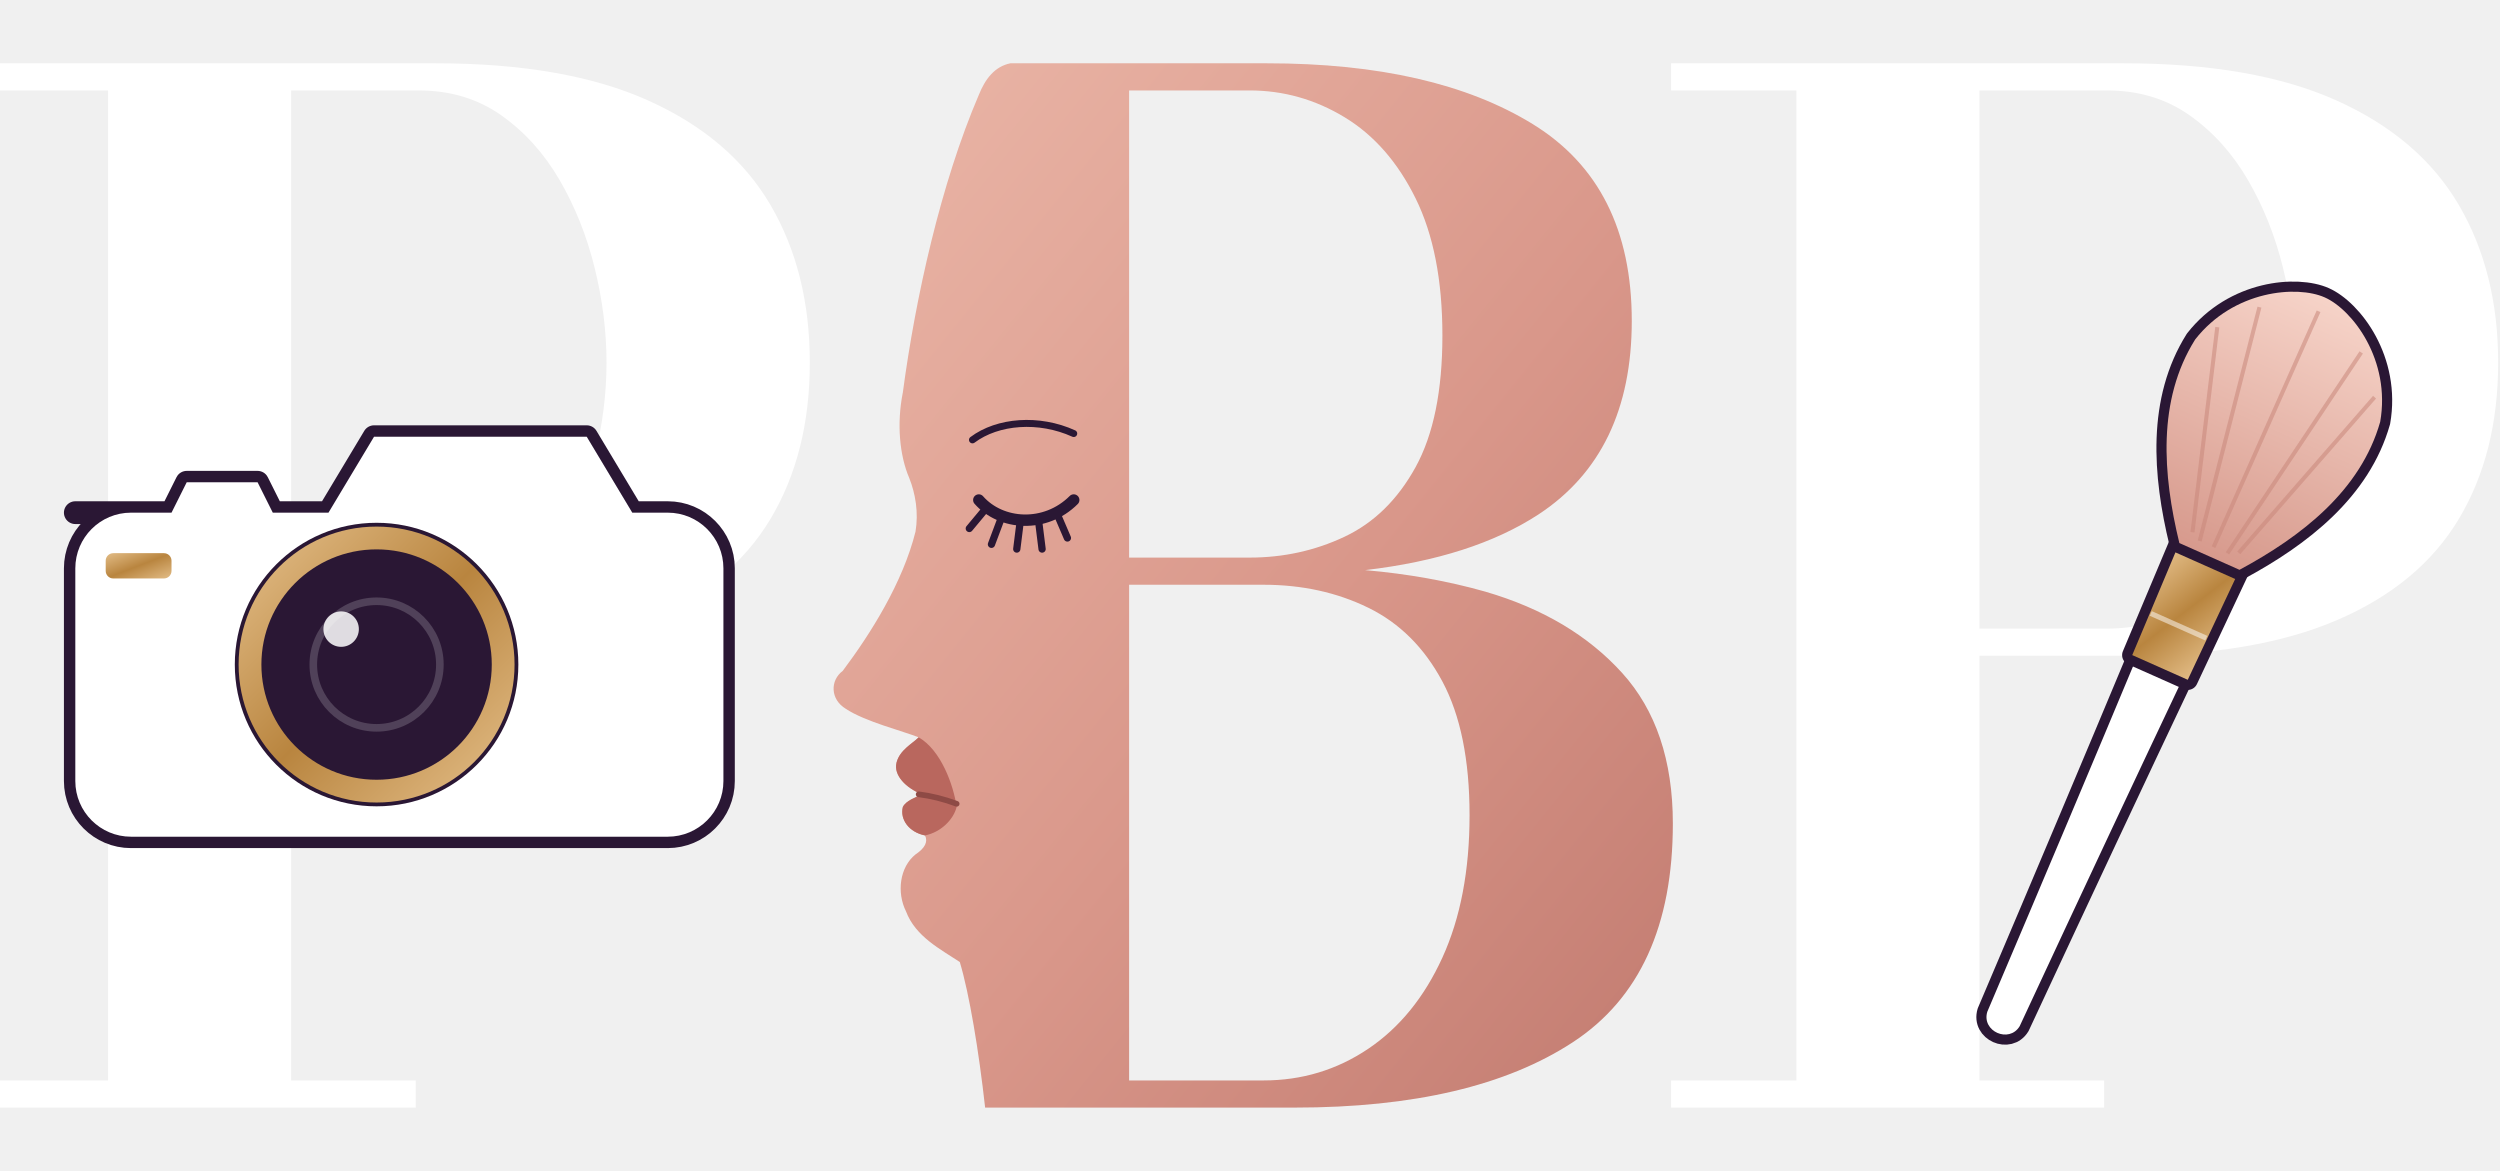
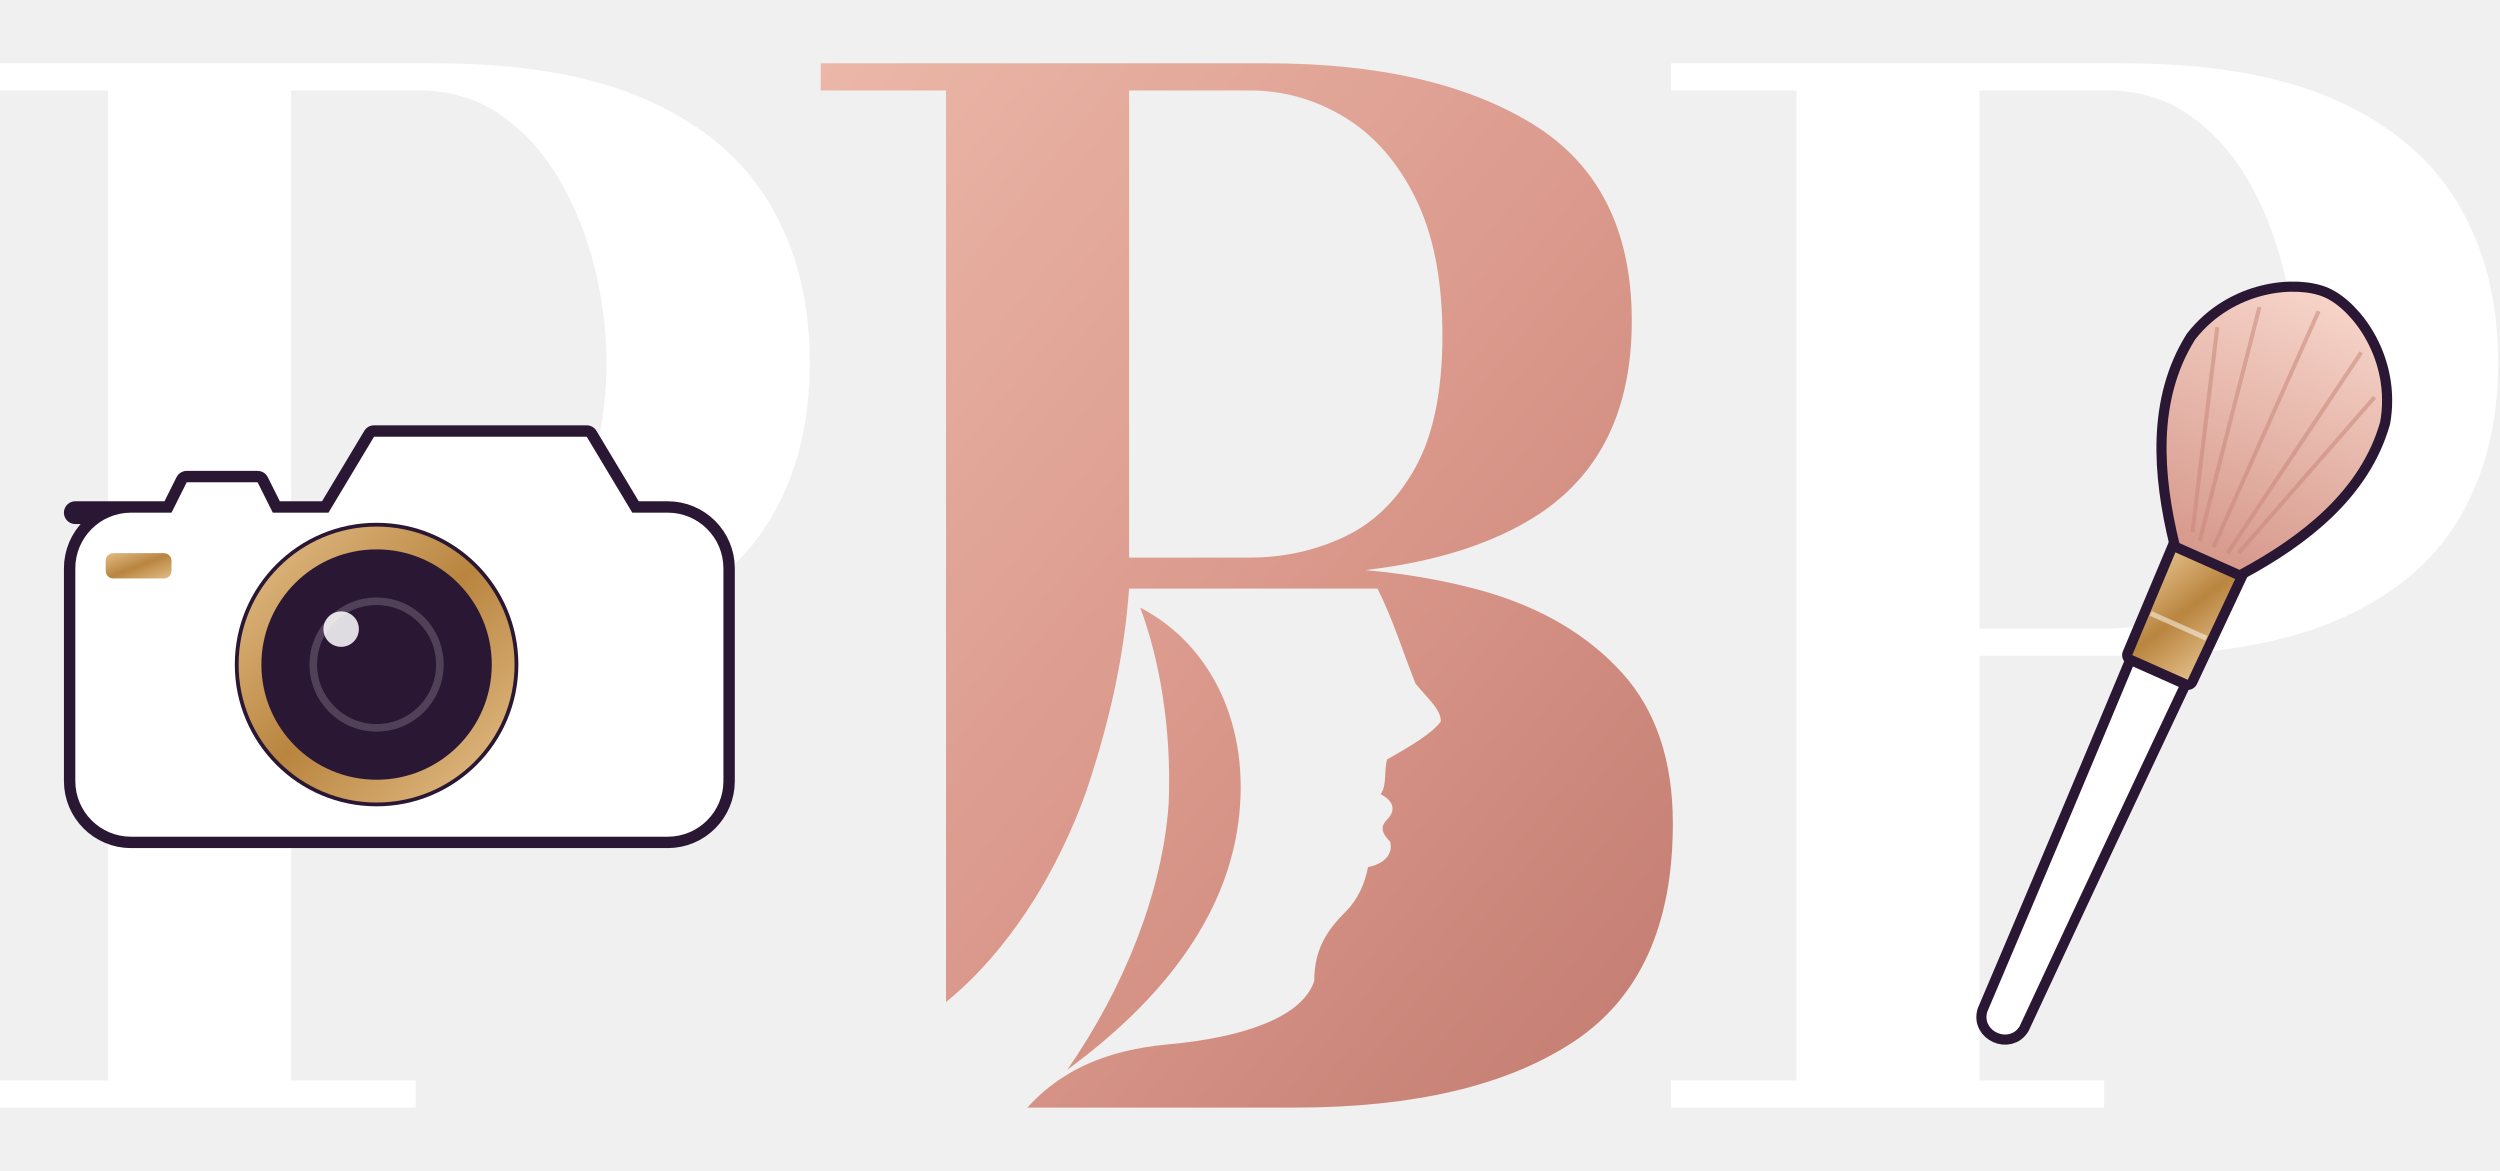
<svg xmlns="http://www.w3.org/2000/svg" viewBox="108 290 790 370" role="img" aria-label="Pics Beauty Pros">
  <defs>
    <linearGradient id="pbp-rose" x1="0" y1="0" x2="1" y2="1">
      <stop offset="0" stop-color="#EBB7A8" />
      <stop offset=".55" stop-color="#D9978A" />
      <stop offset="1" stop-color="#C27B70" />
    </linearGradient>
    <linearGradient id="pbp-gold" x1="0" y1="0" x2="1" y2="1">
      <stop offset="0" stop-color="#E2BC86" />
      <stop offset=".5" stop-color="#B9853F" />
      <stop offset="1" stop-color="#E2BC86" />
    </linearGradient>
    <linearGradient id="pbp-bristle" x1="0" y1="0" x2="0" y2="1">
      <stop offset="0" stop-color="#F6D3C8" />
      <stop offset="1" stop-color="#D79A8D" />
    </linearGradient>
  </defs>
  <g transform="translate(91.1 0)">
    <path d="M11.44 310L154.44 310Q195.58 310 221.76 321.77Q247.94 333.54 260.37 354.77Q272.80 376 272.80 404.60L272.80 404.60Q272.80 433.20 260.37 453.99Q247.94 474.78 221.76 486Q195.58 497.22 154.44 497.22L154.44 497.22L108.90 497.22L108.90 631.42L148.28 631.42L148.28 640L11.44 640L11.44 631.42L51.04 631.42L51.04 318.58L11.44 318.58L11.44 310ZM108.90 318.58L108.90 488.64L149.16 488.64Q164.12 488.64 175.23 481.16Q186.34 473.68 193.71 461.36Q201.08 449.04 204.82 434.19Q208.56 419.34 208.56 404.60L208.56 404.60Q208.56 389.86 204.82 374.68Q201.08 359.50 193.71 346.85Q186.34 334.20 175.23 326.39Q164.12 318.58 149.16 318.58L149.16 318.58L108.90 318.58Z" fill="#FFFFFF" />
-     <path d="M426.1 640.0L328.2 640.0C326.2 622.0 323.2 604.0 320.2 594.0C314.2 590.0 306.2 586.0 303.2 578.0C300.2 572.0 301.2 564.0 306.2 560.0C309.2 558.0 310.2 556.0 309.2 554.0C304.2 553.0 301.2 549.0 302.2 545.0C303.2 543.0 306.2 542.0 308.2 541.0C303.2 539.0 299.2 535.0 300.2 531.0C301.2 527.0 305.2 525.0 307.2 523.0C302.2 521.0 290.2 518.0 284.2 514.0C279.2 511.0 279.2 505.0 283.2 502.0C292.2 490.0 302.2 474.0 306.2 458.0C307.2 452.0 306.2 446.0 304.2 441.0C301.2 434.0 300.2 424.0 302.2 414.0C306.2 384.0 314.2 348.0 326.2 320.0C328.2 315.0 331.2 311.0 336.2 310.0L417.26 310Q470.06 310 501.30 329.25Q532.54 348.50 532.54 391.40L532.54 391.40Q532.54 433.20 503.06 452.56L503.06 452.56Q482.16 466.20 448.28 470.16L448.28 470.16Q468.52 471.92 486.34 476.98L486.34 476.98Q513.40 484.90 529.46 502.61Q545.52 520.32 545.52 550.24L545.52 550.24Q545.52 598.64 513.95 619.32Q482.38 640 426.06 640L426.06 640ZM373.70 474.78L373.70 631.42L416.16 631.42Q434.42 631.42 449.27 621.41Q464.12 611.40 472.70 592.59Q481.28 573.78 481.28 547.60Q481.28 521.42 472.70 505.36Q464.12 489.30 449.27 482.04Q434.42 474.78 416.16 474.78L416.16 474.78L373.70 474.78ZM373.70 318.58L373.70 466.20L411.76 466.20Q427.82 466.20 441.79 459.60Q455.76 453 464.23 437.60Q472.70 422.20 472.70 396.02Q472.70 369.84 464.23 352.68Q455.76 335.52 441.79 327.05Q427.82 318.58 411.76 318.58L411.76 318.58L373.70 318.58Z" fill="url(#pbp-rose)" />
+     <mask id="pbp-bface" maskUnits="userSpaceOnUse" x="236.2" y="280" width="400" height="400">
+       <rect x="236.2" y="280" width="400" height="400" fill="#fff" />
+       <path d="M373.7 476 L452.2 476   C457.2 486 460.2 496 464.2 506 C468.2 511 472.2 514 472.2 518 C469.2 522 462.2 526 455.2 530 C454.2 534 455.2 538 453.2 541   C457.2 543 458.2 546 455.2 549 C453.2 551 453.2 553 456.2 556 C457.2 560 454.2 563 449.2 564 C448.2 569 446.2 574 442.2 578   C436.2 584 432.2 590 432.2 600 C428.2 612 408.2 618 386.2 620 C364.2 622 346.2 630 334.2 650 L266.2 650 L266.2 626   C306.2 626 342.2 590 360.2 540 C368.2 516 372.2 496 373.7 476 Z" fill="#000" />
+       <path d="M377.2 482 C400.2 494 412.2 520 408.2 550 C404.2 580 384.2 606 354.2 628 C372.2 602 384.2 572 386.2 544 C387.2 520 383.2 498 377.2 482 Z" fill="#fff" />
+     </mask>
+     <path d="M426.06 640L276.24 640L276.24 631.42L315.84 631.42L315.84 318.58L276.24 318.58L276.24 310L417.26 310Q470.06 310 501.30 329.25Q532.54 348.50 532.54 391.40L532.54 391.40Q532.54 433.20 503.06 452.56L503.06 452.56Q482.16 466.20 448.28 470.16L448.28 470.16Q468.52 471.92 486.34 476.98L486.34 476.98Q513.40 484.90 529.46 502.61Q545.52 520.32 545.52 550.24L545.52 550.24Q545.52 598.64 513.95 619.32Q482.38 640 426.06 640L426.06 640ZM373.70 318.58L373.70 466.20L411.76 466.20Q427.82 466.20 441.79 459.60Q455.76 453 464.23 437.60Q472.70 422.20 472.70 396.02Q472.70 369.84 464.23 352.68Q455.76 335.52 441.79 327.05Q427.82 318.58 411.76 318.58L411.76 318.58L373.70 318.58Z" fill="url(#pbp-rose)" mask="url(#pbp-bface)" />
    <path d="M544.96 310L687.96 310Q729.10 310 755.28 321.77Q781.46 333.54 793.89 354.77Q806.32 376 806.32 404.60L806.32 404.60Q806.32 433.20 793.89 453.99Q781.46 474.78 755.28 486Q729.10 497.22 687.96 497.22L687.96 497.22L642.42 497.22L642.42 631.42L681.80 631.42L681.80 640L544.96 640L544.96 631.42L584.56 631.42L584.56 318.58L544.96 318.58L544.96 310ZM642.42 318.58L642.42 488.64L682.68 488.64Q697.64 488.64 708.75 481.16Q719.86 473.68 727.23 461.36Q734.60 449.04 738.34 434.19Q742.08 419.34 742.08 404.60L742.08 404.60Q742.08 389.86 738.34 374.68Q734.60 359.50 727.23 346.85Q719.86 334.20 708.75 326.39Q697.64 318.58 682.68 318.58L682.68 318.58L642.42 318.58Z" fill="#FFFFFF" />
-     <path fill="#B9675E" d="M307.2 523 C305.2 525 301.2 527 300.2 531 C299.2 535 303.2 539 308.2 541 C306.2 542 303.2 543 302.2 545 C301.2 549 304.2 553 309.2 554 C314.2 553 318.2 549 319.2 545 C318.2 538 314.2 527 307.2 523 Z" />
-     <path fill="none" stroke="#8E4A45" stroke-width="1.8" stroke-linecap="round" d="M307.2 541 C311.2 541.5 315.2 542.5 319.2 544" />
-     <path fill="none" stroke="#2A1734" stroke-width="2.2" stroke-linecap="round" d="M324.2 429 C332.2 423 345.2 422 356.2 427" />
-     <path fill="none" stroke="#2A1734" stroke-width="3.6" stroke-linecap="round" d="M326.2 448 C333.2 456 347.2 457 356.2 448" />
-     <g stroke="#2A1734" stroke-width="2.3" stroke-linecap="round" fill="none">
-       <path d="M328.2 451 l-5 6" />
-       <path d="M333.2 454 l-3 8" />
-       <path d="M339.2 455.5 l-1 8" />
-       <path d="M345.2 455.5 l1 8" />
-       <path d="M351.2 453 l3 7" />
-     </g>
  </g>
  <g transform="translate(227 500) scale(.8) translate(-227 -500)">
    <g stroke="#2A1734" stroke-width="9" paint-order="stroke" stroke-linejoin="round">
      <path fill="#FFFFFF" d="M108 440 h38 l6 -12 h28 l6 12 h22 l18 -30 h84 l18 30 h14 a22 22 0 0 1 22 22 v84 a22 22 0 0 1 -22 22 h-212 a22 22 0 0 1 -22 -22 v-84 a22 22 0 0 1 22 -22 z" />
    </g>
    <circle cx="227" cy="500" r="56" fill="#2A1734" />
    <circle cx="227" cy="500" r="50" fill="none" stroke="url(#pbp-gold)" stroke-width="9" />
    <circle cx="227" cy="500" r="38" fill="#2A1734" />
    <circle cx="227" cy="500" r="25" fill="none" stroke="#fff" stroke-opacity=".18" stroke-width="3" />
    <circle cx="213" cy="486" r="7" fill="#fff" fill-opacity=".85" />
    <rect x="120" y="456" width="26" height="10" rx="3" fill="url(#pbp-gold)" />
  </g>
  <g transform="translate(741.1 612) rotate(24) scale(.8)">
    <g stroke="#2A1734" stroke-width="8" paint-order="stroke" stroke-linejoin="round">
      <path fill="#FFFFFF" d="M-7 0 C-8 -60 -9 -110 -10 -152 L10 -152 C9 -110 8 -60 7 0 C6 8 -6 8 -7 0 Z" />
      <path fill="url(#pbp-gold)" d="M-12 -152 L12 -152 L13 -200 L-13 -200 Z" />
      <path fill="url(#pbp-bristle)" d="M-13 -200 C-30 -222 -44 -248 -40 -276 C-34 -300 -12 -312 0 -312 C12 -312 34 -300 40 -276 C44 -248 30 -222 13 -200 Z" />
    </g>
    <g stroke="#C9877B" stroke-opacity=".55" stroke-width="1.6" fill="none">
      <path d="M0 -204 L0 -306" />
      <path d="M-6 -204 L-22 -298" />
      <path d="M6 -204 L22 -298" />
      <path d="M-10 -206 L-34 -284" />
      <path d="M10 -206 L34 -284" />
    </g>
    <path d="M-12 -170 h24" stroke="#fff" stroke-opacity=".5" stroke-width="2" />
  </g>
</svg>
